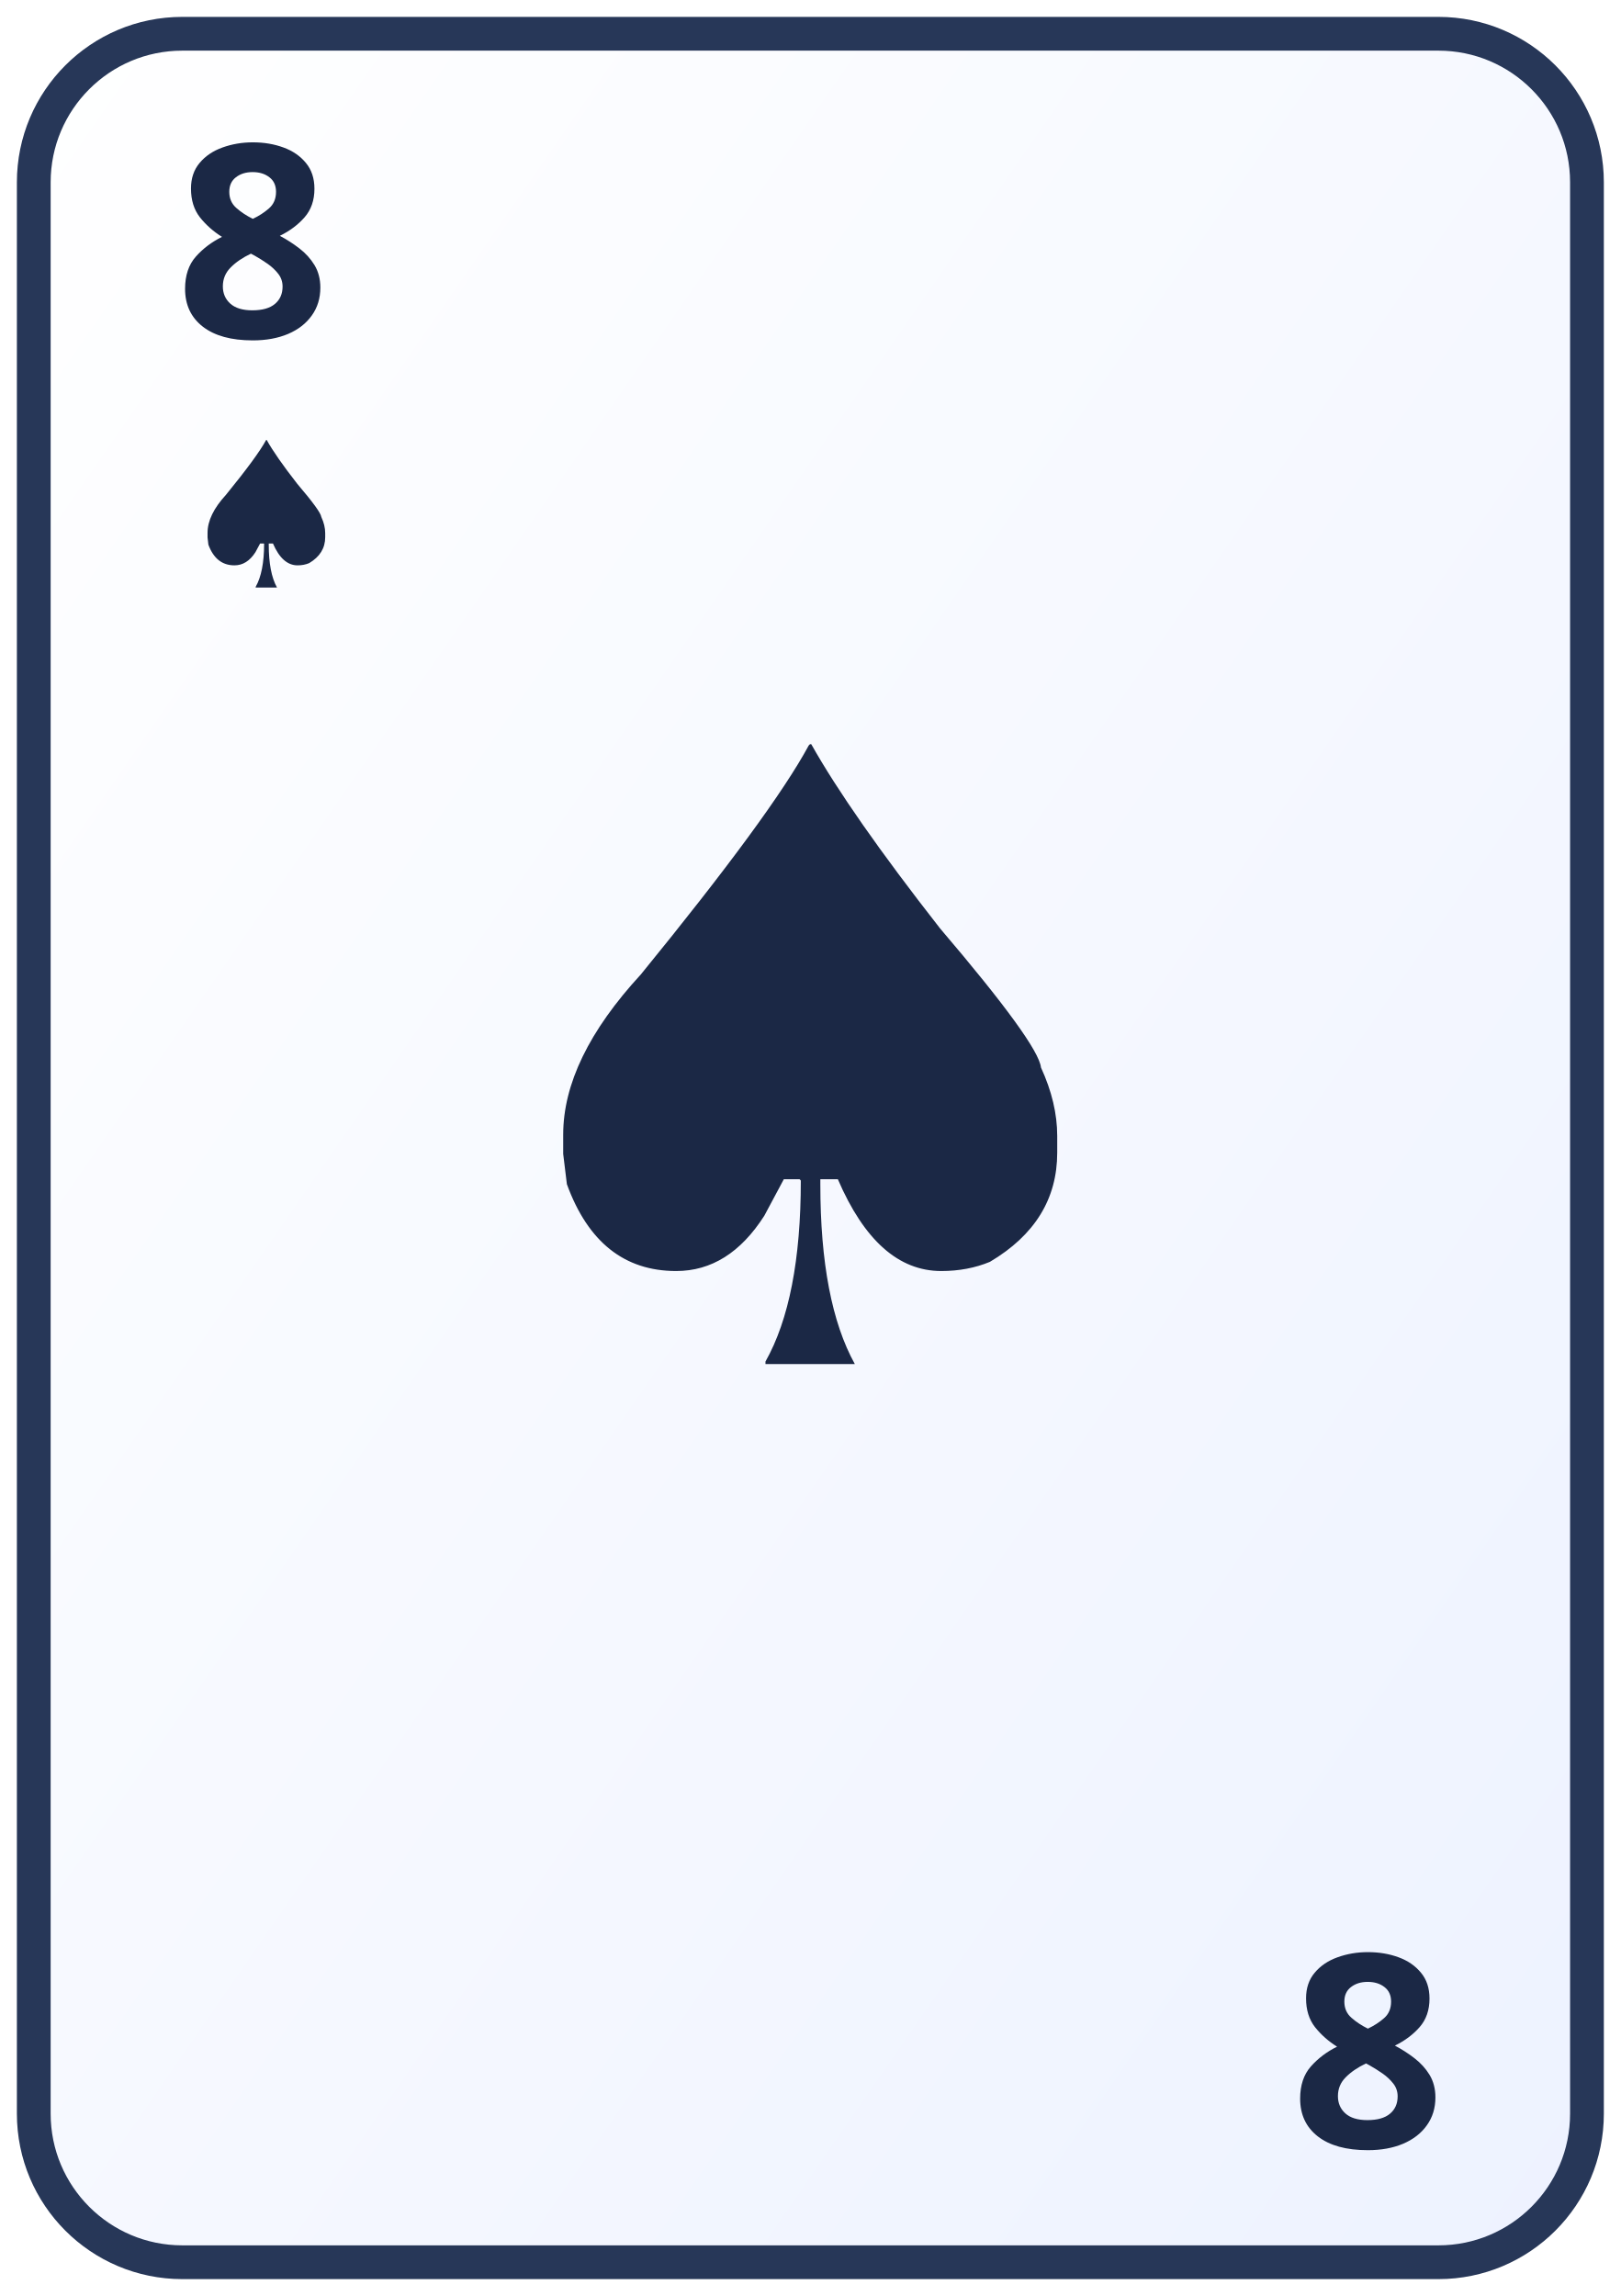
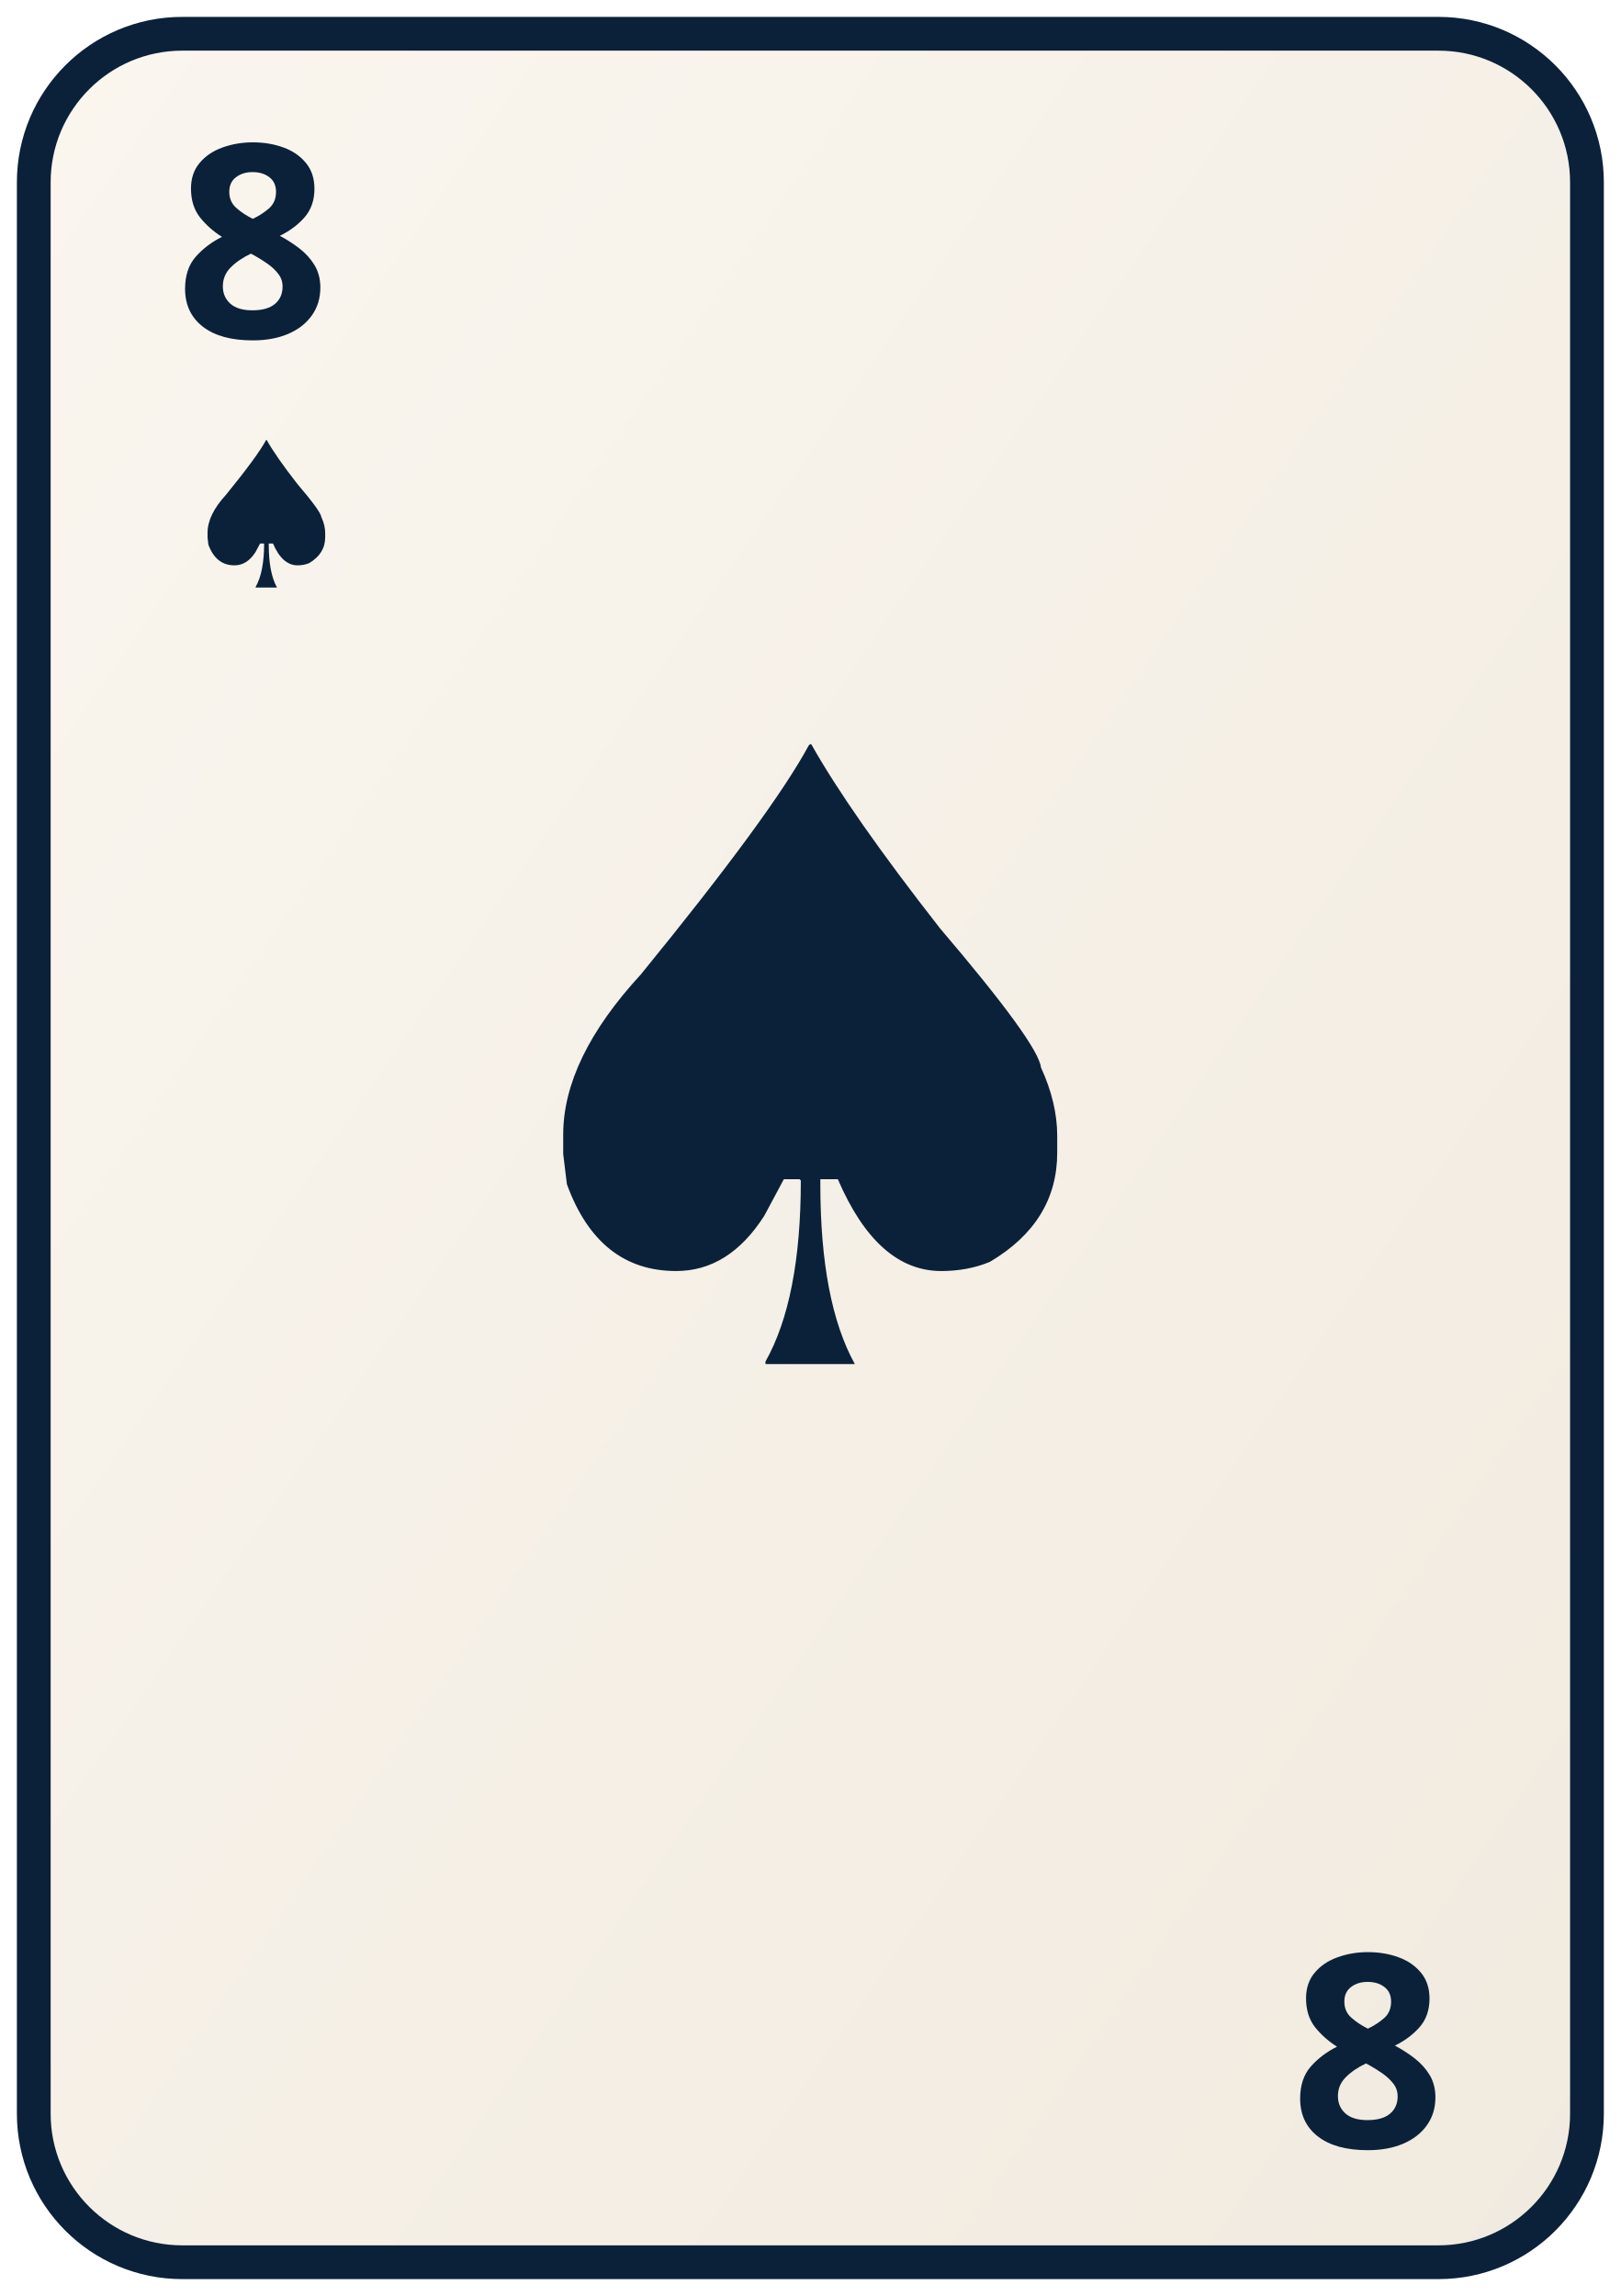
<svg xmlns="http://www.w3.org/2000/svg" viewBox="0 0 240 340" role="img" aria-label="8S">
  <defs>
    <linearGradient id="face" x1="0" y1="0" x2="1" y2="1">
-       <stop offset="0%" stop-color="#ffffff" />
-       <stop offset="100%" stop-color="#edf2ff" />
+       <stop offset="0%" stop-color="#faf6ef" />
+       <stop offset="100%" stop-color="#f1eadf" />
    </linearGradient>
  </defs>
-   <rect x="5" y="5" width="230" height="330" rx="22" fill="url(#face)" stroke="#273758" stroke-width="5" />
-   <text x="26" y="50" font-size="40" font-family="Trebuchet MS, sans-serif" fill="#1b2845" font-weight="700">8</text>
-   <text x="26" y="87" font-size="30" font-family="Trebuchet MS, sans-serif" fill="#1b2845" font-weight="700">♠</text>
-   <text x="120" y="202" text-anchor="middle" font-size="126" font-family="Trebuchet MS, sans-serif" fill="#1b2845" font-weight="700">♠</text>
-   <text x="214" y="318" text-anchor="end" font-size="40" font-family="Trebuchet MS, sans-serif" fill="#1b2845" font-weight="700">8</text>
+   <rect x="5" y="5" width="230" height="330" rx="22" fill="url(#face)" stroke="#0b213a" stroke-width="5" />
+   <text x="26" y="50" font-size="40" font-family="Trebuchet MS, sans-serif" fill="#0b213a" font-weight="700">8</text>
+   <text x="26" y="87" font-size="30" font-family="Trebuchet MS, sans-serif" fill="#0b213a" font-weight="700">♠</text>
+   <text x="120" y="202" text-anchor="middle" font-size="126" font-family="Trebuchet MS, sans-serif" fill="#0b213a" font-weight="700">♠</text>
+   <text x="214" y="318" text-anchor="end" font-size="40" font-family="Trebuchet MS, sans-serif" fill="#0b213a" font-weight="700">8</text>
</svg>
